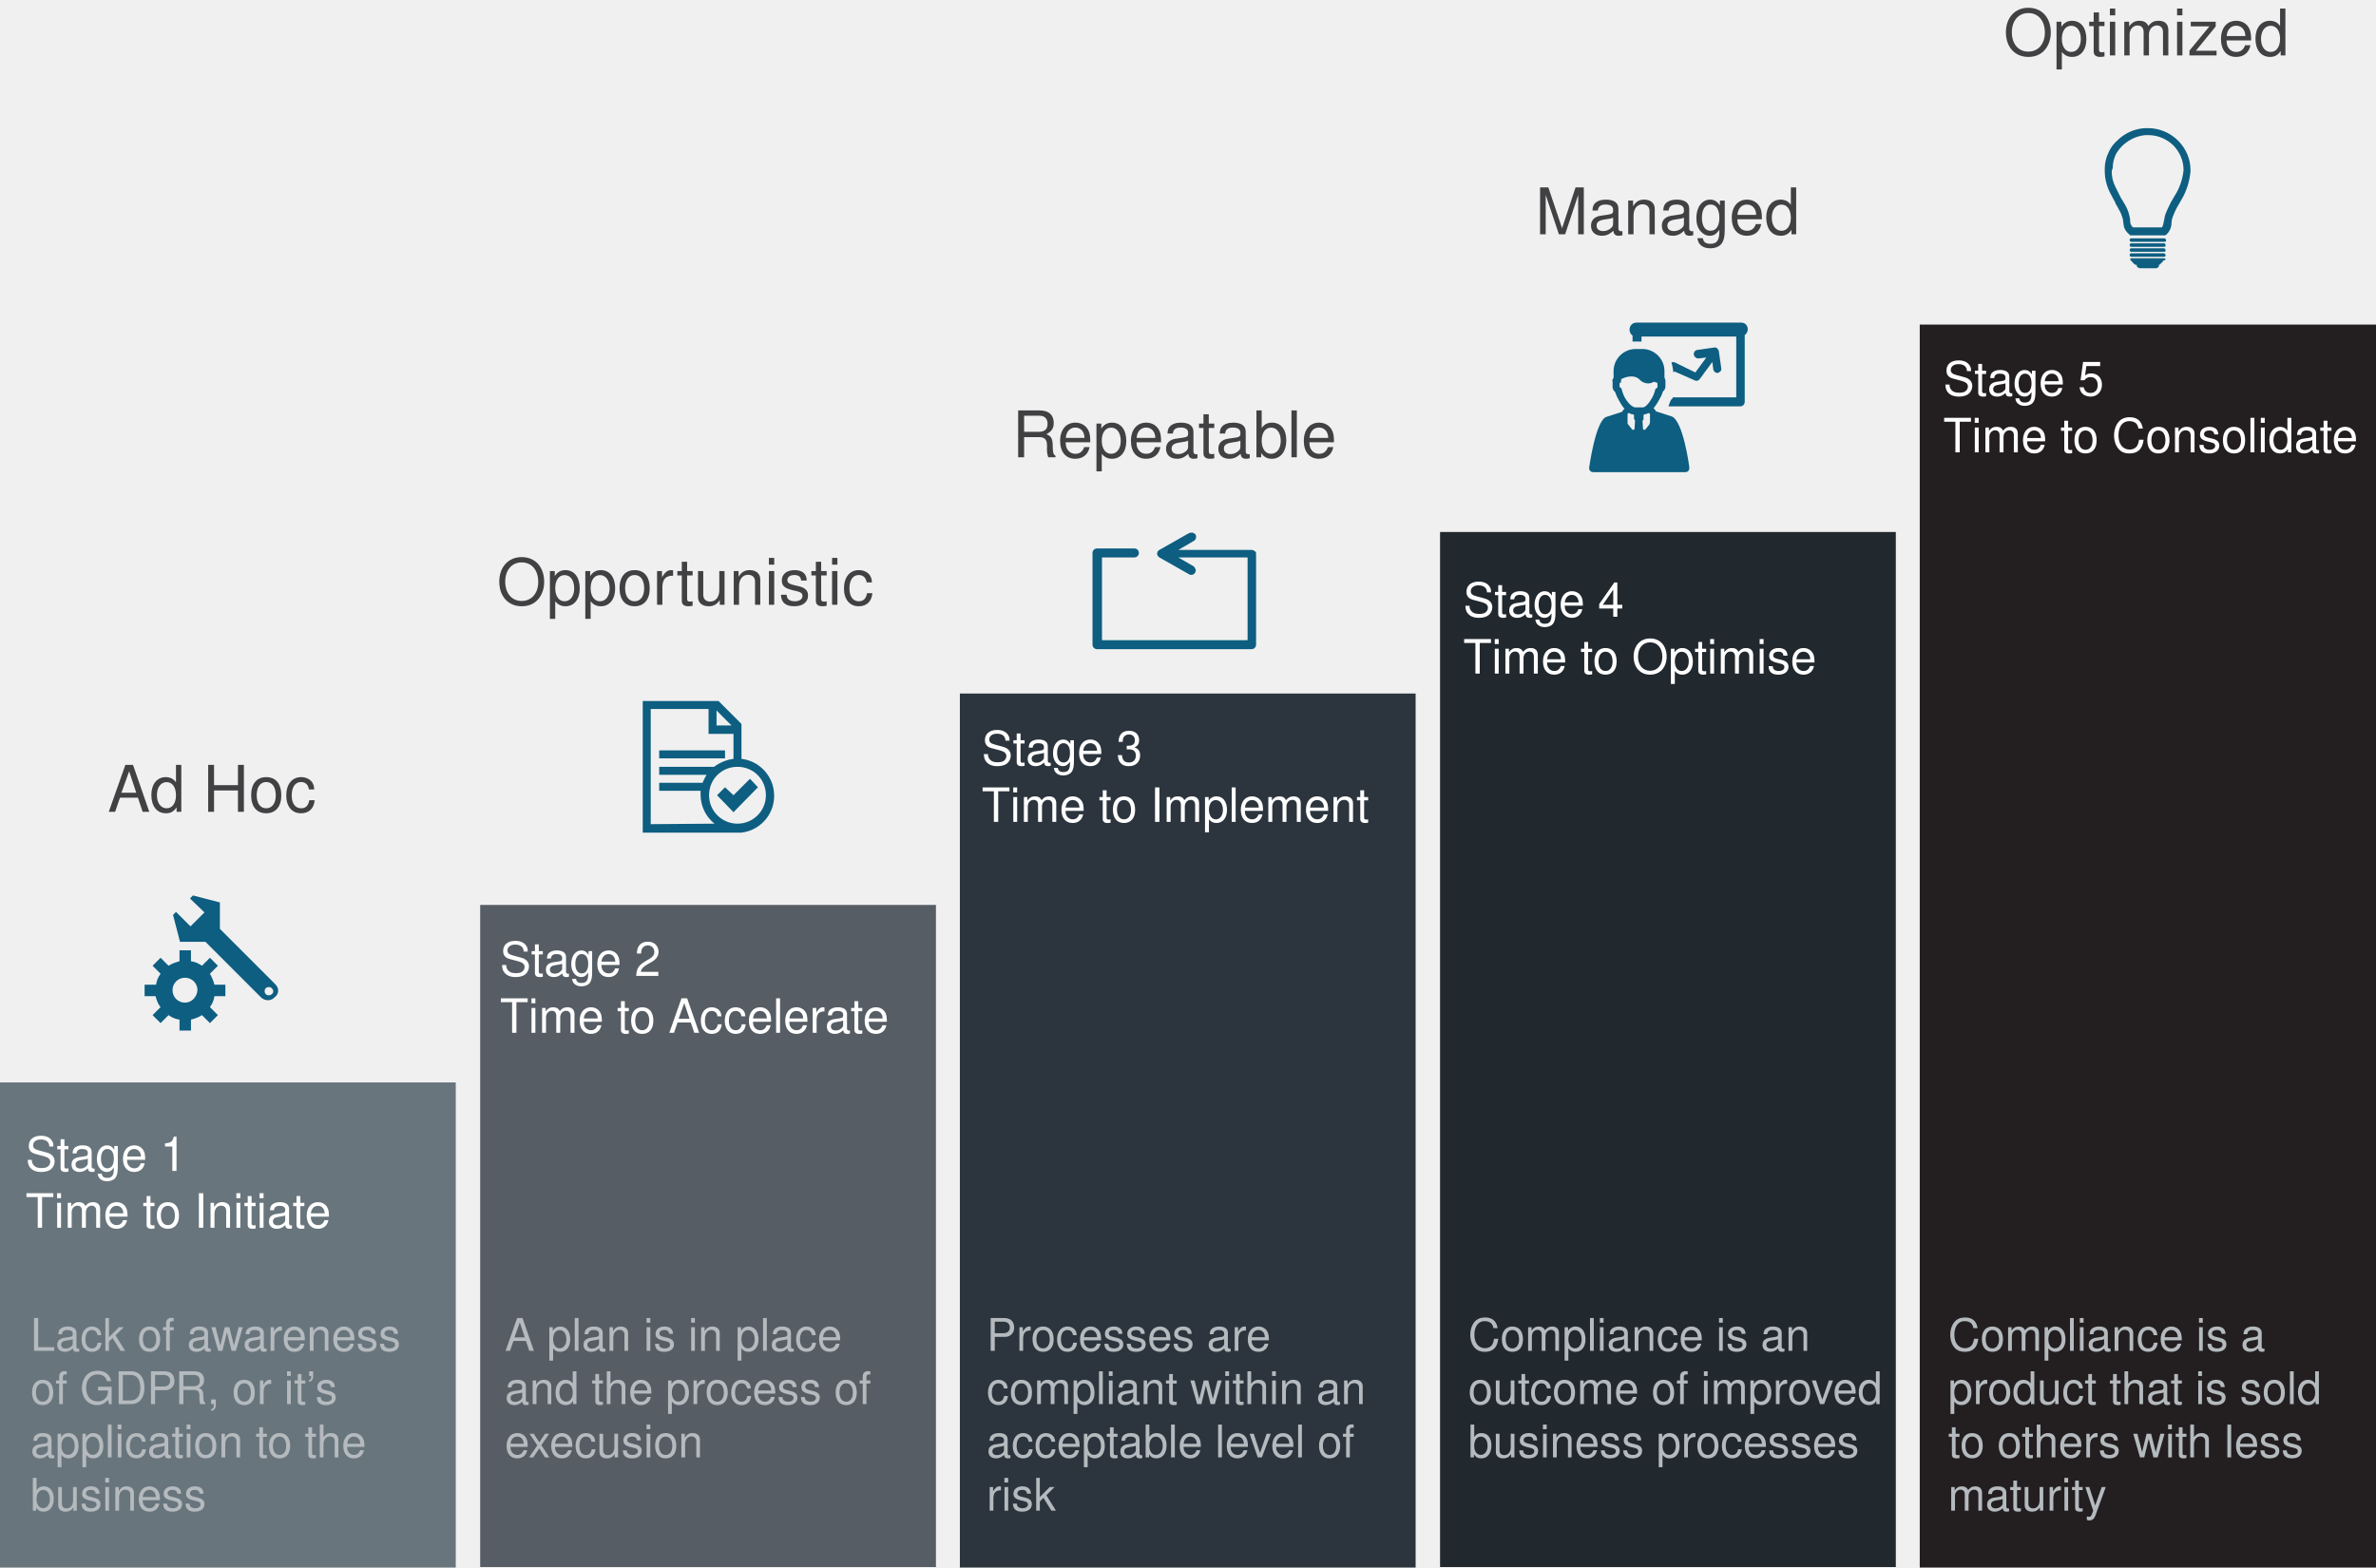
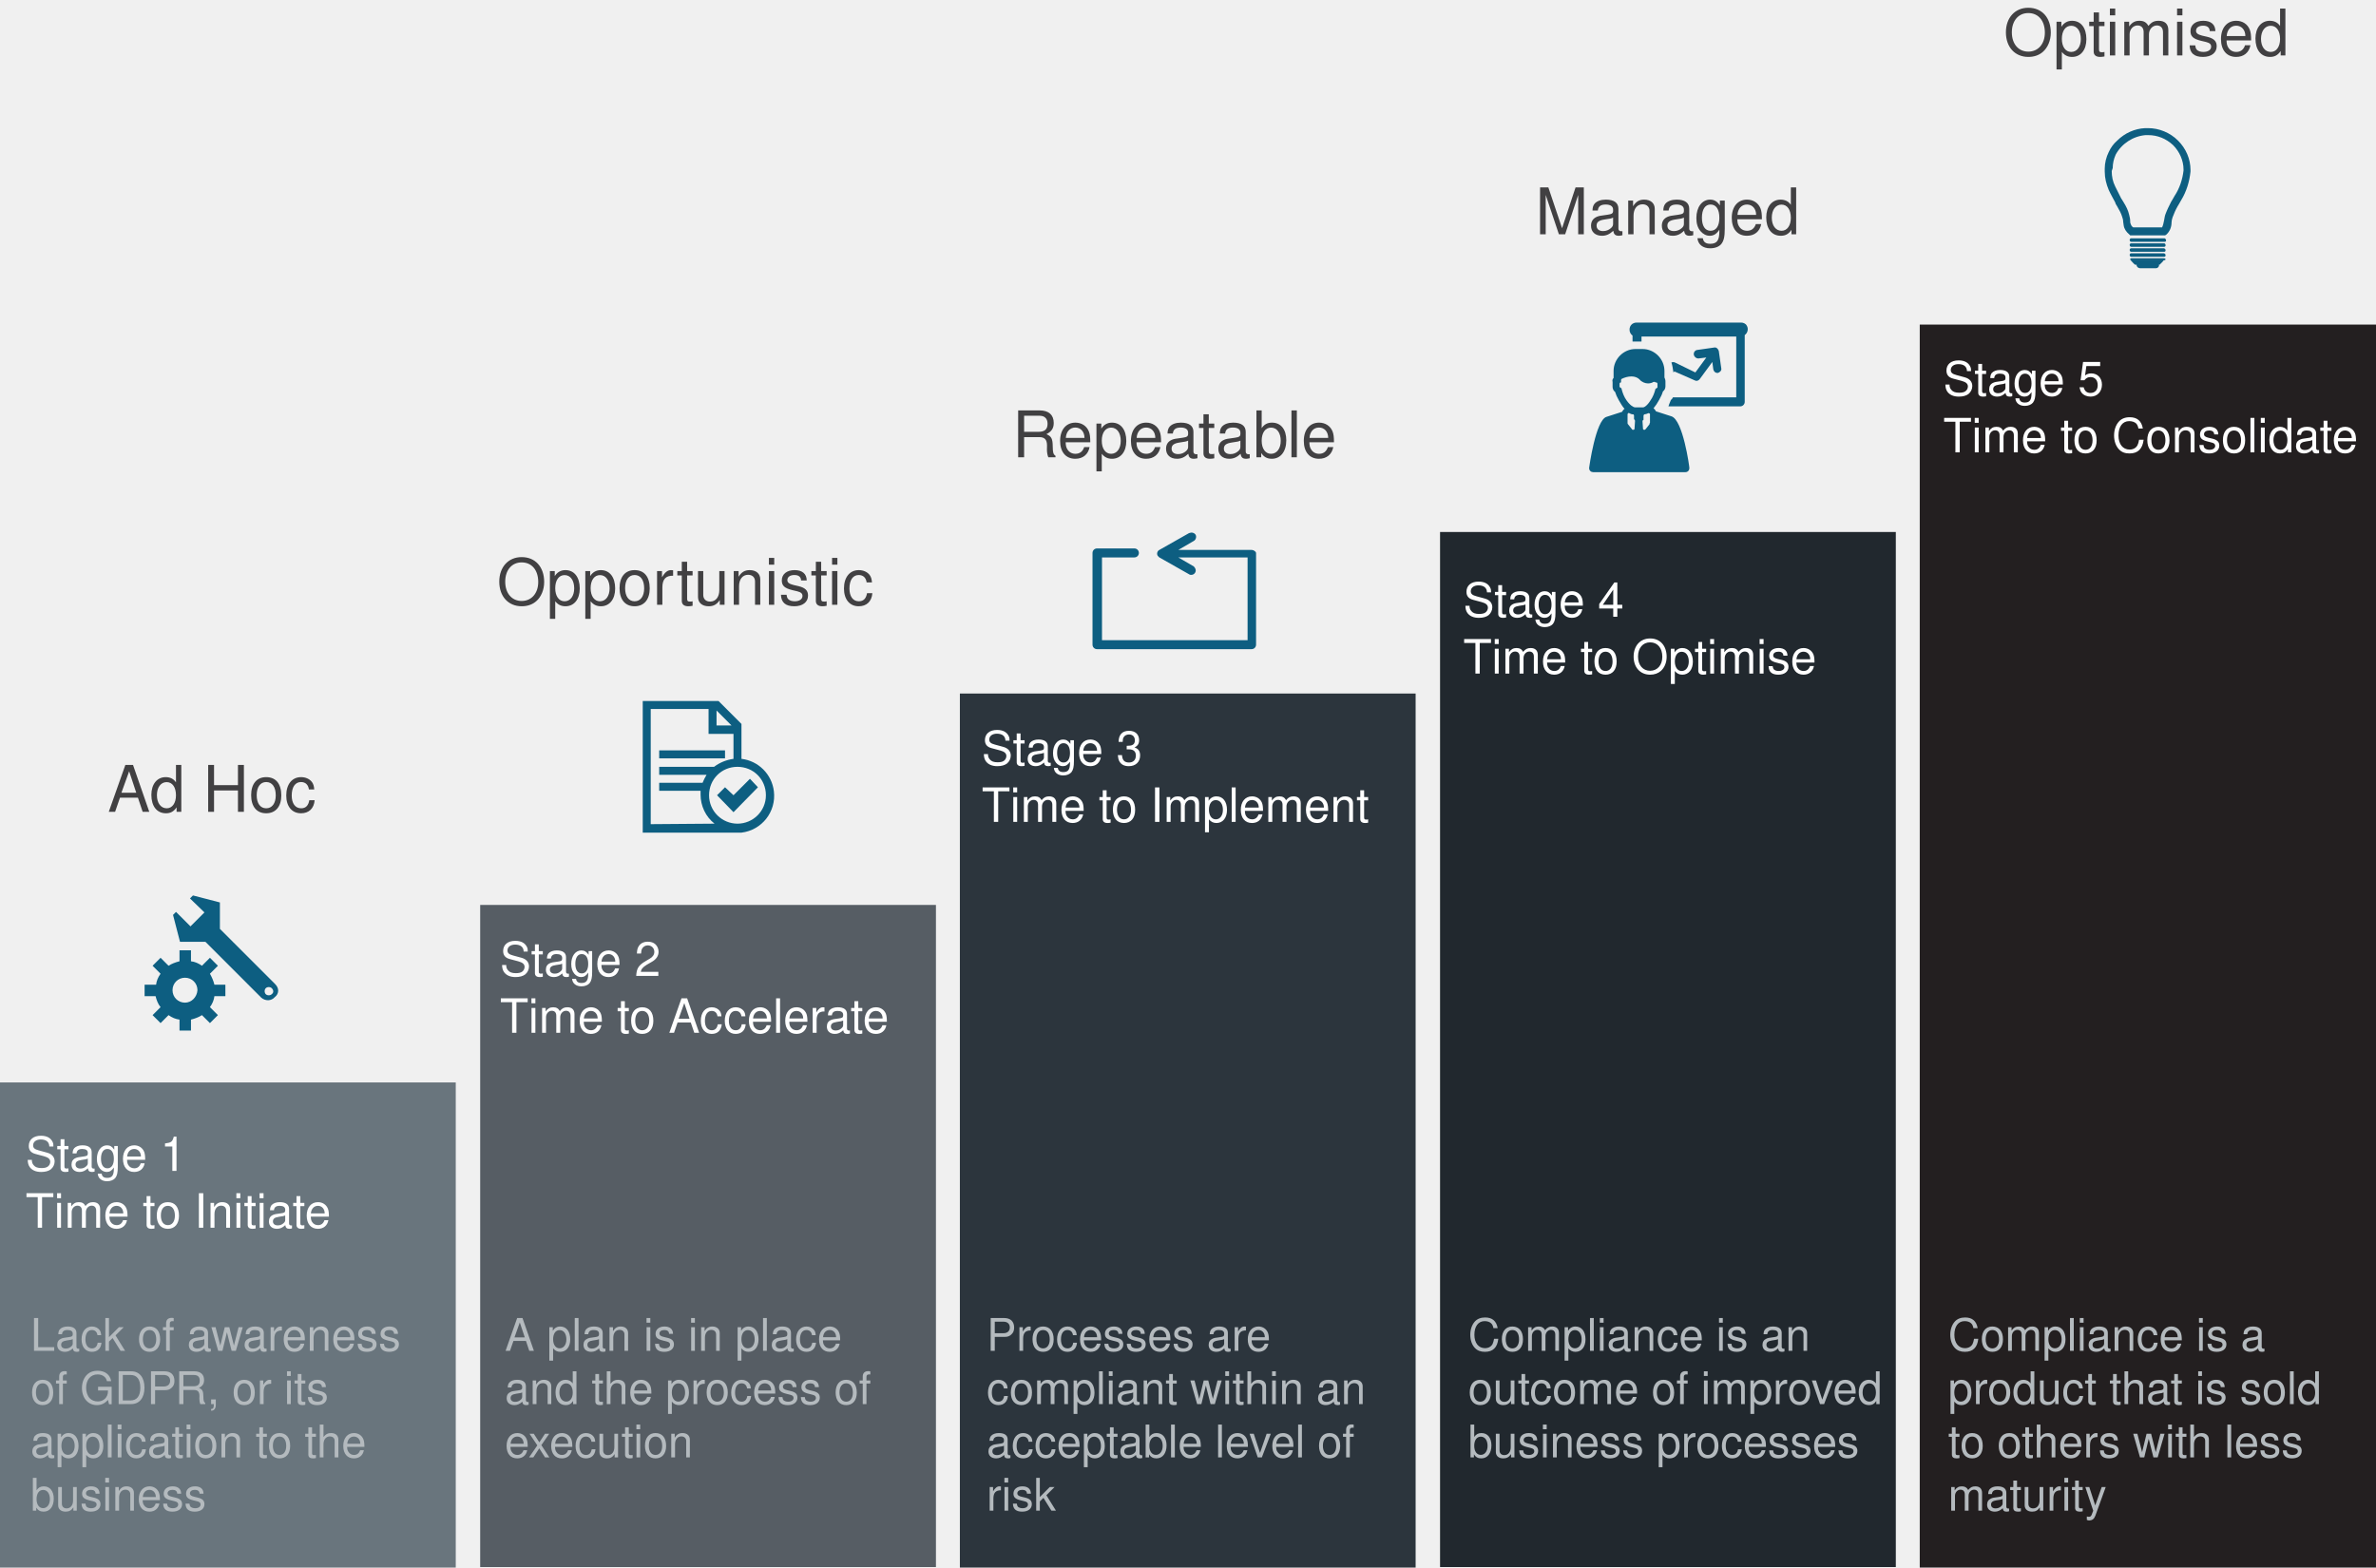
<svg xmlns="http://www.w3.org/2000/svg" version="1.1" id="Layer_1" x="0px" y="0px" viewBox="0 0 476.5 314.3" style="enable-background:new 0 0 476.5 314.3;" xml:space="preserve">
  <style type="text/css">
	.st0{fill:#69757D;}
	.st1{fill:#565D64;}
	.st2{fill:#2C353D;}
	.st3{fill:#21282E;}
	.st4{fill:#231F20;}
- 	.st5{enable-background:new    ;}
- 	.st6{fill:#FFFFFF;}
- 	.st7{font-family:'Helvetica';}
- 	.st8{font-size:9.5px;}
- 	.st9{fill:#414042;}
- 	.st10{font-size:12.898px;}
- 	.st11{fill:#0D5E81;}
- 	.st12{fill:#B4BABE;}
- 	.st13{font-size:9.029px;}
+ 	.st5{fill:#FFFFFF;}
+ 	.st6{font-family:'Helvetica';}
+ 	.st7{font-size:9.5px;}
+ 	.st8{fill:#414042;}
+ 	.st9{font-size:12.898px;}
+ 	.st10{fill:#0D5E81;}
+ 	.st11{fill:#B4BABE;}
+ 	.st12{font-size:9.029px;}
</style>
  <rect y="217.1" class="st0" width="91.4" height="97.3" />
  <rect x="96.3" y="181.5" class="st1" width="91.4" height="132.8" />
  <rect x="192.5" y="139.1" class="st2" width="91.4" height="175.3" />
  <rect x="288.8" y="106.7" class="st3" width="91.4" height="207.6" />
  <rect x="385" y="65.1" class="st4" width="91.5" height="249.3" />
-   <text transform="matrix(0.9901 0 0 1 5.1099 234.8402)" class="st5">
-     <tspan x="0" y="0" class="st6 st7 st8">Stage 1</tspan>
-     <tspan x="0" y="11.4" class="st6 st7 st8">Time to Initiate</tspan>
-   </text>
-   <text transform="matrix(0.9901 0 0 1 100.2402 195.7498)" class="st5">
-     <tspan x="0" y="0" class="st6 st7 st8">Stage 2</tspan>
-     <tspan x="0" y="11.4" class="st6 st7 st8">Time to Accelerate</tspan>
-   </text>
-   <text transform="matrix(0.9901 0 0 1 196.8599 153.45)" class="st5">
-     <tspan x="0" y="0" class="st6 st7 st8">Stage 3</tspan>
-     <tspan x="0" y="11.4" class="st6 st7 st8">Time to Implement</tspan>
-   </text>
-   <text transform="matrix(0.9901 0 0 1 293.4302 123.7)" class="st5">
-     <tspan x="0" y="0" class="st6 st7 st8">Stage 4</tspan>
-     <tspan x="0" y="11.4" class="st6 st7 st8">Time to Optimise</tspan>
-   </text>
-   <text transform="matrix(0.9901 0 0 1 389.6904 79.3299)" class="st5">
-     <tspan x="0" y="0" class="st6 st7 st8">Stage 5</tspan>
-     <tspan x="0" y="11.4" class="st6 st7 st8">Time to Consolidate</tspan>
-   </text>
-   <text transform="matrix(0.9901 0 0 1 21.6001 162.8202)" class="st9 st7 st10">Ad Hoc</text>
-   <text transform="matrix(0.9901 0 0 1 99.6499 121.3001)" class="st9 st7 st10">Oppo</text>
-   <text transform="matrix(0.9901 0 0 1 130.8901 121.3001)" class="st9 st7 st10">r</text>
-   <text transform="matrix(0.9901 0 0 1 135.6499 121.3001)" class="st9 st7 st10">tunistic</text>
-   <text transform="matrix(0.9901 0 0 1 203 91.7201)" class="st9 st7 st10">Repeata</text>
-   <text transform="matrix(0.9901 0 0 1 251.2798 91.7201)" class="st9 st7 st10">b</text>
-   <text transform="matrix(0.9901 0 0 1 258.1299 91.7201)" class="st9 st7 st10">le</text>
-   <text transform="matrix(0.9901 0 0 1 307.8999 46.9901)" class="st9 st7 st10">Managed</text>
-   <text transform="matrix(0.9901 0 0 1 401.7998 11.12)" class="st9 st7 st10">Optimi</text>
-   <text transform="matrix(0.9901 0 0 1 438.6904 11.12)" class="st9 st7 st10">z</text>
-   <text transform="matrix(0.9901 0 0 1 444.9004 11.12)" class="st9 st7 st10">ed</text>
-   <path class="st11" d="M37.1,201.1c-1.4,0-2.5-1.1-2.5-2.5s1.1-2.5,2.5-2.5s2.5,1.1,2.5,2.5c0,0,0,0,0,0  C39.5,200,38.4,201.1,37.1,201.1 M42.1,195.3l1.6-1.6l-1.6-1.6l-1.6,1.6c-0.7-0.5-1.4-0.8-2.2-0.9v-2.2h-2.3v2.2  c-0.8,0.2-1.6,0.5-2.2,0.9l-1.6-1.6l-1.6,1.6l1.6,1.6c-0.5,0.7-0.8,1.4-0.9,2.2h-2.3v2.3h2.2c0.2,0.8,0.5,1.6,1,2.2l-1.6,1.6  l1.6,1.6l1.6-1.6c0.7,0.5,1.4,0.8,2.2,0.9v2.2h2.3v-2.2c0.8-0.2,1.6-0.5,2.2-0.9l1.6,1.6l1.6-1.6l-1.6-1.6c0.5-0.7,0.8-1.4,0.9-2.2  h2.2v-2.3H43C42.8,196.7,42.5,196,42.1,195.3" />
-   <path class="st11" d="M54.5,199.4c-0.3,0.3-0.9,0.3-1.2,0c-0.3-0.3-0.3-0.9,0-1.2c0.3-0.3,0.9-0.3,1.2,0c0,0,0,0,0,0  C54.9,198.6,54.9,199.1,54.5,199.4 M55.2,197.4L55.2,197.4l-11.1-11.1V181l-5.4-1.4l-0.6,0.6L41,183l-2.8,2.8l-2.9-2.9l-0.6,0.6  l1.4,5.4h5.1l0,0l11.2,11.2l0,0c0.8,0.7,2,0.7,2.7-0.1C56,199.3,56,198.2,55.2,197.4" />
-   <path class="st11" d="M147.9,165.2c-3.1,0-5.7-2.5-5.7-5.7s2.5-5.7,5.7-5.7s5.7,2.5,5.7,5.7C153.6,162.7,151,165.2,147.9,165.2   M130.5,165.3v-23.1h11.6v5h5v5c-1.4,0.2-2.7,0.7-3.9,1.6h-11v1.6h9.5c-0.3,0.5-0.6,1.1-0.8,1.6h-8.7v1.6h8.3c0,0.3,0,0.6,0,0.8  c0,2.2,1,4.4,2.8,5.8L130.5,165.3z M143.7,142.5l3,3h-3V142.5z M148.7,152.2v-7l-4.6-4.6h-15.2V167h19.8l0,0c4.1-0.5,7-4.2,6.5-8.3  C154.8,155.3,152.1,152.6,148.7,152.2" />
-   <rect x="132.2" y="150.5" class="st11" width="13.2" height="1.6" />
-   <polygon class="st11" points="150.4,156.2 147.1,159.5 145.4,157.9 143.8,159.5 147.1,162.9 152,157.9 " />
-   <path class="st11" d="M433,53.2c0,0.3-0.3,0.6-0.6,0.6c0,0,0,0,0,0h-3.2c-0.3,0-0.6-0.2-0.7-0.5s0.2-0.6,0.5-0.7c0.1,0,0.1,0,0.2,0  h3.2C432.7,52.6,432.9,52.9,433,53.2C433,53.2,433,53.2,433,53.2" />
-   <path class="st11" d="M428.2,53.1h4.9l0.4-0.4c0.2-0.2,0.4-0.4,0.5-0.6h-6.7c0,0,0,0.1,0,0.1C427.4,52.3,428,53,428.2,53.1" />
-   <path class="st11" d="M434.3,49.2c0,0.2-0.1,0.3-0.3,0.3h-6.6c-0.2,0-0.3-0.2-0.3-0.4c0-0.1,0.1-0.3,0.3-0.3h6.6  C434.2,48.8,434.3,49,434.3,49.2" />
-   <path class="st11" d="M434.3,50.2c0,0.2-0.1,0.3-0.3,0.3h-6.6c-0.2,0-0.3-0.2-0.3-0.4c0-0.1,0.1-0.3,0.3-0.3h6.6  C434.2,49.9,434.3,50,434.3,50.2" />
-   <path class="st11" d="M434.3,51.2c0,0.2-0.1,0.3-0.3,0.3h-6.6c-0.2,0-0.3-0.2-0.3-0.4c0-0.1,0.1-0.3,0.3-0.3h6.6  C434.2,50.9,434.3,51,434.3,51.2" />
-   <path class="st11" d="M434.3,52c0,0.1-0.1,0.2-0.3,0.2h-6.5c-0.2,0-0.3-0.1-0.3-0.2s0.1-0.2,0.3-0.2h6.5  C434.1,51.8,434.3,51.9,434.3,52" />
-   <path class="st11" d="M434.4,48.2c0,0.2-0.1,0.3-0.3,0.3h-6.7c-0.2,0-0.3-0.2-0.3-0.4c0-0.1,0.1-0.3,0.3-0.3h6.7  C434.2,47.8,434.4,48,434.4,48.2C434.4,48.2,434.4,48.2,434.4,48.2" />
-   <path class="st11" d="M423.5,34.3c0,1.1,0.2,2.1,0.7,3.1c0.4,0.8,0.8,1.6,1.2,2.4l0.2,0.3l0.3,0.5c0.5,0.8,0.9,1.6,1.1,2.5  c0.1,0.4,0.2,0.8,0.2,1.2c0,0.2,0,0.4,0.1,0.6c0.1,0.3,0.2,0.5,0.5,0.7c0.7,0,1.4,0,2.3,0h3.5c0.2-0.4,0.3-0.9,0.4-1.4  c0.1-0.4,0.1-0.8,0.3-1.3c0.3-0.8,0.7-1.6,1.1-2.4l0.3-0.5l0.4-0.7c1-1.5,1.6-3.3,1.8-5.1v-0.2c0-1.8-0.8-3.6-2.1-4.9  c-1.4-1.3-3.1-2-5-2h-0.5c-2.5,0.2-4.8,1.7-6,3.9c-0.4,0.9-0.6,1.8-0.6,2.7L423.5,34.3z M427.5,47.2h-0.3L427,47  c-0.6-0.5-1-1.1-1.1-1.8c0-0.2-0.1-0.5-0.1-0.7c0-0.4-0.1-0.7-0.2-1c-0.2-0.7-0.6-1.4-1-2.1l-0.3-0.5l-0.1-0.3  c-0.4-0.8-0.9-1.6-1.3-2.5c-0.5-1.2-0.8-2.4-0.8-3.7v-0.6c0-1.1,0.3-2.3,0.8-3.3c0.4-0.9,1-1.7,1.7-2.3c1.5-1.5,3.5-2.4,5.6-2.5h0.6  c2.2,0,4.4,0.9,6,2.5c1.6,1.6,2.5,3.7,2.5,5.9v0.3c-0.2,2-0.8,4-1.9,5.8l-0.4,0.7l-0.3,0.5c-0.4,0.7-0.7,1.4-1,2.2  c-0.1,0.3-0.2,0.7-0.2,1c0,1-0.4,1.9-1.1,2.5l-0.2,0.1h-4C429.1,47.2,428.3,47.2,427.5,47.2L427.5,47.2z" />
-   <path class="st11" d="M349.2,64.7h-21c-0.8,0-1.4,0.6-1.4,1.4c0,0.5,0.2,0.9,0.6,1.2v1.2h1.8v-1h19v12.2h-12.7  c-0.1,0.2-0.2,0.4-0.4,0.5c-0.1,0.2-0.1,0.3-0.2,0.5s-0.2,0.5-0.3,0.8H349c0.5,0,0.9-0.4,0.9-0.9V67.2c0.6-0.4,0.8-1.3,0.4-1.9  C350.1,64.9,349.6,64.7,349.2,64.7" />
-   <path class="st11" d="M335.9,72.7c-0.2-0.1-0.5-0.1-0.7,0c0.2,0.6,0.3,1.3,0.4,2l0.2-0.2l4.1,1.8c0.4,0.2,0.8,0,1-0.3l2.5-3.4  l0.2,1.5c0.1,0.4,0.4,0.7,0.8,0.7h0.1c0.4-0.1,0.8-0.5,0.7-0.9c0,0,0,0,0,0l-0.5-3.5c-0.1-0.4-0.5-0.8-0.9-0.7l-3.5,0.5  c-0.4,0.1-0.7,0.5-0.6,1c0.1,0.4,0.5,0.7,0.9,0.7l1.6-0.2l-2.2,3L335.9,72.7z" />
-   <path class="st11" d="M335.2,83.5l-3.1-1c-0.1-0.2-0.3-0.5-0.5-0.6c0.2-0.3,0.4-0.5,0.6-0.8c0.4-0.6,0.7-1.2,1-1.8  c0.1-0.2,0.2-0.5,0.3-0.8c0.3-0.2,0.5-0.6,0.5-1v-1c0-0.3-0.1-0.6-0.2-0.8v-1.3c0-2.4-2-4.4-4.4-4.4h-1.4c-2.4,0-4.4,2-4.4,4.4v1.4  c-0.2,0.2-0.3,0.5-0.2,0.8v1c0,0.4,0.2,0.8,0.5,1c0.1,0.3,0.2,0.5,0.3,0.8c0.3,0.6,0.6,1.2,1,1.8c0.2,0.3,0.4,0.6,0.6,0.8  c-0.2,0.1-0.4,0.4-0.5,0.6l-3.1,1c-2.2,0.6-3.5,10.2-3.5,10.2l0,0c0,0,0,0.1,0,0.1c0,0.5,0.4,0.8,0.8,0.8H338c0.5,0,0.8-0.4,0.8-0.8  C338.8,93.5,337.5,84.2,335.2,83.5 M327.8,86c0,0.1-0.1,0.2-0.2,0.2h-0.1c-0.1,0-0.2,0-0.2-0.1l-0.8-1c0,0-0.1-0.1-0.1-0.2v-1.8  c0-0.1,0.1-0.2,0.1-0.2c0.1-0.1,0.2-0.1,0.3,0c0.2,0.1,0.4,0.2,0.7,0.2c0.1,0,0.2,0.1,0.2,0.3v0.7c0.1,0,0.2,0.2,0.2,0.3L327.8,86z   M330.8,85.1l-0.8,1c-0.1,0.1-0.1,0.1-0.2,0.1h-0.1c-0.1,0-0.2-0.1-0.2-0.2l-0.1-1.5c0-0.1,0-0.2,0.1-0.2c0,0,0.1-0.1,0.1-0.1v-0.8  c0-0.1,0.1-0.3,0.2-0.3c0.2,0,0.5-0.1,0.7-0.2c0.1-0.1,0.3,0,0.4,0.1c0,0,0,0.1,0,0.1v1.7C330.8,84.9,330.8,85,330.8,85.1   M329.4,81.7h-1.5c-0.3,0-1-0.4-1.7-1.4c-0.5-0.7-0.8-1.5-1-2.3v-0.1l-0.3-0.2c-0.1-0.1-0.1-0.1-0.1-0.2v-0.5c0-0.2,0.1-0.3,0.3-0.3  h0v-0.5c0-0.1,0.1-0.2,0.1-0.2c0.6-0.3,1.3-0.5,2-0.5c0.6,0,1.2,0.2,1.6,0.6c0.4,0.5,1.1,0.8,1.7,0.8c0.4,0,0.8-0.1,1.1-0.3  c0.1,0,0.2,0,0.3,0c0,0,0.1,0.1,0.1,0.1h0.1c0.2,0,0.3,0.1,0.3,0.3v0.6c0,0.1,0,0.2-0.1,0.2l-0.3,0.2V78c-0.2,0.8-0.5,1.6-1,2.3  C330.4,81.3,329.7,81.8,329.4,81.7" />
-   <path class="st11" d="M251,110.3h-14.7l3.1-1.8c0.4-0.2,0.6-0.8,0.4-1.2c-0.2-0.4-0.8-0.6-1.2-0.4c0,0,0,0-0.1,0l-6,3.4  c-0.4,0.2-0.6,0.8-0.3,1.2c0.1,0.1,0.2,0.2,0.3,0.3l6,3.4c0.1,0.1,0.3,0.1,0.4,0.1c0.5,0,0.9-0.4,0.9-0.9c0-0.3-0.2-0.6-0.4-0.8  l-3.1-1.8h13.9v16.6h-29.2v-16.6h6.5c0.5,0,0.9-0.4,0.9-0.9c0-0.5-0.4-0.9-0.9-0.9H220c-0.5,0-0.9,0.4-0.9,0.9v18.4  c0,0.5,0.4,0.9,0.9,0.9H251c0.5,0,0.9-0.4,0.9-0.9v-18.4C251.9,110.7,251.5,110.3,251,110.3" />
-   <text transform="matrix(0.9901 0 0 1 6.1099 270.93)" class="st12 st7 st13">Lack of awareness </text>
-   <text transform="matrix(0.9901 0 0 1 6.1099 281.6161)" class="st12 st7 st13">of GDPR, or it’s </text>
-   <text transform="matrix(0.9901 0 0 1 6.1099 292.3016)" class="st12 st7 st13">application to the </text>
-   <text transform="matrix(0.9901 0 0 1 6.1099 302.9876)" class="st12 st7 st13">business</text>
-   <text transform="matrix(0.9901 0 0 1 101.2402 270.93)" class="st12 st7 st13">A plan is in place </text>
-   <text transform="matrix(0.9901 0 0 1 101.2402 281.6161)" class="st12 st7 st13">and the process of </text>
-   <text transform="matrix(0.9901 0 0 1 101.2402 292.3016)" class="st12 st7 st13">execusion</text>
-   <text transform="matrix(0.9901 0 0 1 197.8599 270.93)" class="st12 st7 st13">Processes are </text>
-   <text transform="matrix(0.9901 0 0 1 197.8599 281.6161)" class="st12 st7 st13">compliant within an </text>
-   <text transform="matrix(0.9901 0 0 1 197.8599 292.3016)" class="st12 st7 st13">acceptable level of </text>
-   <text transform="matrix(0.9901 0 0 1 197.8599 302.9876)" class="st12 st7 st13">risk</text>
-   <text transform="matrix(0.9901 0 0 1 294.4302 270.93)" class="st12 st7 st13">Compliance is an </text>
-   <text transform="matrix(0.9901 0 0 1 294.4302 281.6161)" class="st12 st7 st13">outcome of improved </text>
-   <text transform="matrix(0.9901 0 0 1 294.4302 292.3016)" class="st12 st7 st13">business processes</text>
-   <text transform="matrix(0.9901 0 0 1 390.6904 270.93)" class="st12 st7 st13">Compliance is a </text>
-   <text transform="matrix(0.9901 0 0 1 390.6904 281.6161)" class="st12 st7 st13">product that is sold </text>
-   <text transform="matrix(0.9901 0 0 1 390.6904 292.3016)" class="st12 st7 st13">to others with less </text>
-   <text transform="matrix(0.9901 0 0 1 390.6904 302.9876)" class="st12 st7 st13">maturity</text>
+   <text transform="matrix(0.9901 0 0 1 5.1094 234.8398)" class="st5 st6 st7">Stage 1</text>
+   <text transform="matrix(0.9901 0 0 1 5.1094 246.2402)" class="st5 st6 st7">Time to Initiate</text>
+   <text transform="matrix(0.9901 0 0 1 100.2402 195.75)" class="st5 st6 st7">Stage 2</text>
+   <text transform="matrix(0.9901 0 0 1 100.2402 207.1494)" class="st5 st6 st7">Time to Accelerate</text>
+   <text transform="matrix(0.9901 0 0 1 196.8594 153.4502)" class="st5 st6 st7">Stage 3</text>
+   <text transform="matrix(0.9901 0 0 1 196.8594 164.8496)" class="st5 st6 st7">Time to Implement</text>
+   <text transform="matrix(0.9901 0 0 1 293.4297 123.7002)" class="st5 st6 st7">Stage 4</text>
+   <text transform="matrix(0.9901 0 0 1 293.4297 135.0996)" class="st5 st6 st7">Time to Optimise</text>
+   <text transform="matrix(0.9901 0 0 1 389.6904 79.3301)" class="st5 st6 st7">Stage 5</text>
+   <text transform="matrix(0.9901 0 0 1 389.6904 90.7295)" class="st5 st6 st7">Time to Consolidate</text>
+   <text transform="matrix(0.9901 0 0 1 21.5996 162.8203)" class="st8 st6 st9">Ad Hoc</text>
+   <text transform="matrix(0.9901 0 0 1 99.6494 121.2998)" class="st8 st6 st9">Oppo</text>
+   <text transform="matrix(0.9901 0 0 1 130.8896 121.2998)" class="st8 st6 st9">r</text>
+   <text transform="matrix(0.9901 0 0 1 135.6494 121.2998)" class="st8 st6 st9">tunistic</text>
+   <text transform="matrix(0.9901 0 0 1 203 91.7197)" class="st8 st6 st9">Repeata</text>
+   <text transform="matrix(0.9901 0 0 1 251.2793 91.7197)" class="st8 st6 st9">b</text>
+   <text transform="matrix(0.9901 0 0 1 258.1299 91.7197)" class="st8 st6 st9">le</text>
+   <text transform="matrix(0.9901 0 0 1 307.8994 46.9902)" class="st8 st6 st9">Managed</text>
+   <text transform="matrix(0.9901 0 0 1 401.7998 11.1201)" class="st8 st6 st9">Optimi</text>
+   <text transform="matrix(0.9901 0 0 1 438.6904 11.1201)" class="st8 st6 st9">s</text>
+   <text transform="matrix(0.9901 0 0 1 444.9004 11.1201)" class="st8 st6 st9">ed</text>
+   <path class="st10" d="M37.1,201.1c-1.4,0-2.5-1.1-2.5-2.5s1.1-2.5,2.5-2.5s2.5,1.1,2.5,2.5l0,0C39.5,200,38.4,201.1,37.1,201.1   M42.1,195.3l1.6-1.6l-1.6-1.6l-1.6,1.6c-0.7-0.5-1.4-0.8-2.2-0.9v-2.2H36v2.2c-0.8,0.2-1.6,0.5-2.2,0.9l-1.6-1.6l-1.6,1.6l1.6,1.6  c-0.5,0.7-0.8,1.4-0.9,2.2H29v2.3h2.2c0.2,0.8,0.5,1.6,1,2.2l-1.6,1.6l1.6,1.6l1.6-1.6c0.7,0.5,1.4,0.8,2.2,0.9v2.2h2.3v-2.2  c0.8-0.2,1.6-0.5,2.2-0.9l1.6,1.6l1.6-1.6l-1.6-1.6c0.5-0.7,0.8-1.4,0.9-2.2h2.2v-2.3H43C42.8,196.7,42.5,196,42.1,195.3" />
+   <path class="st10" d="M54.5,199.4c-0.3,0.3-0.9,0.3-1.2,0s-0.3-0.9,0-1.2s0.9-0.3,1.2,0l0,0C54.9,198.6,54.9,199.1,54.5,199.4   M55.2,197.4L55.2,197.4l-11.1-11.1V181l-5.4-1.4l-0.6,0.6L41,183l-2.8,2.8l-2.9-2.9l-0.6,0.6l1.4,5.4h5.1l0,0l11.2,11.2l0,0  c0.8,0.7,2,0.7,2.7-0.1C56,199.3,56,198.2,55.2,197.4" />
+   <path class="st10" d="M147.9,165.2c-3.1,0-5.7-2.5-5.7-5.7s2.5-5.7,5.7-5.7s5.7,2.5,5.7,5.7C153.6,162.7,151,165.2,147.9,165.2   M130.5,165.3v-23.1h11.6v5h5v5c-1.4,0.2-2.7,0.7-3.9,1.6h-11v1.6h9.5c-0.3,0.5-0.6,1.1-0.8,1.6h-8.7v1.6h8.3c0,0.3,0,0.6,0,0.8  c0,2.2,1,4.4,2.8,5.8L130.5,165.3z M143.7,142.5l3,3h-3V142.5z M148.7,152.2v-7l-4.6-4.6h-15.2V167h19.8l0,0c4.1-0.5,7-4.2,6.5-8.3  C154.8,155.3,152.1,152.6,148.7,152.2" />
+   <rect x="132.2" y="150.5" class="st10" width="13.2" height="1.6" />
+   <polygon class="st10" points="150.4,156.2 147.1,159.5 145.4,157.9 143.8,159.5 147.1,162.9 152,157.9 " />
+   <path class="st10" d="M433,53.2c0,0.3-0.3,0.6-0.6,0.6l0,0h-3.2c-0.3,0-0.6-0.2-0.7-0.5s0.2-0.6,0.5-0.7c0.1,0,0.1,0,0.2,0h3.2  C432.7,52.6,432.9,52.9,433,53.2L433,53.2" />
+   <path class="st10" d="M428.2,53.1h4.9l0.4-0.4c0.2-0.2,0.4-0.4,0.5-0.6h-6.7v0.1C427.4,52.3,428,53,428.2,53.1" />
+   <path class="st10" d="M434.3,49.2c0,0.2-0.1,0.3-0.3,0.3h-6.6c-0.2,0-0.3-0.2-0.3-0.4c0-0.1,0.1-0.3,0.3-0.3h6.6  C434.2,48.8,434.3,49,434.3,49.2" />
+   <path class="st10" d="M434.3,50.2c0,0.2-0.1,0.3-0.3,0.3h-6.6c-0.2,0-0.3-0.2-0.3-0.4c0-0.1,0.1-0.3,0.3-0.3h6.6  C434.2,49.9,434.3,50,434.3,50.2" />
+   <path class="st10" d="M434.3,51.2c0,0.2-0.1,0.3-0.3,0.3h-6.6c-0.2,0-0.3-0.2-0.3-0.4c0-0.1,0.1-0.3,0.3-0.3h6.6  C434.2,50.9,434.3,51,434.3,51.2" />
+   <path class="st10" d="M434.3,52c0,0.1-0.1,0.2-0.3,0.2h-6.5c-0.2,0-0.3-0.1-0.3-0.2s0.1-0.2,0.3-0.2h6.5  C434.1,51.8,434.3,51.9,434.3,52" />
+   <path class="st10" d="M434.4,48.2c0,0.2-0.1,0.3-0.3,0.3h-6.7c-0.2,0-0.3-0.2-0.3-0.4c0-0.1,0.1-0.3,0.3-0.3h6.7  C434.2,47.8,434.4,48,434.4,48.2L434.4,48.2" />
+   <path class="st10" d="M423.5,34.3c0,1.1,0.2,2.1,0.7,3.1c0.4,0.8,0.8,1.6,1.2,2.4l0.2,0.3l0.3,0.5c0.5,0.8,0.9,1.6,1.1,2.5  c0.1,0.4,0.2,0.8,0.2,1.2c0,0.2,0,0.4,0.1,0.6c0.1,0.3,0.2,0.5,0.5,0.7c0.7,0,1.4,0,2.3,0h3.5c0.2-0.4,0.3-0.9,0.4-1.4  c0.1-0.4,0.1-0.8,0.3-1.3c0.3-0.8,0.7-1.6,1.1-2.4l0.3-0.5l0.4-0.7c1-1.5,1.6-3.3,1.8-5.1V34c0-1.8-0.8-3.6-2.1-4.9  c-1.4-1.3-3.1-2-5-2h-0.5c-2.5,0.2-4.8,1.7-6,3.9c-0.4,0.9-0.6,1.8-0.6,2.7L423.5,34.3z M427.5,47.2h-0.3L427,47  c-0.6-0.5-1-1.1-1.1-1.8c0-0.2-0.1-0.5-0.1-0.7c0-0.4-0.1-0.7-0.2-1c-0.2-0.7-0.6-1.4-1-2.1l-0.3-0.5l-0.1-0.3  c-0.4-0.8-0.9-1.6-1.3-2.5c-0.5-1.2-0.8-2.4-0.8-3.7v-0.6c0-1.1,0.3-2.3,0.8-3.3c0.4-0.9,1-1.7,1.7-2.3c1.5-1.5,3.5-2.4,5.6-2.5h0.6  c2.2,0,4.4,0.9,6,2.5s2.5,3.7,2.5,5.9v0.3c-0.2,2-0.8,4-1.9,5.8l-0.4,0.7l-0.3,0.5c-0.4,0.7-0.7,1.4-1,2.2c-0.1,0.3-0.2,0.7-0.2,1  c0,1-0.4,1.9-1.1,2.5l-0.2,0.1h-4C429.1,47.2,428.3,47.2,427.5,47.2L427.5,47.2z" />
+   <path class="st10" d="M349.2,64.7h-21c-0.8,0-1.4,0.6-1.4,1.4c0,0.5,0.2,0.9,0.6,1.2v1.2h1.8v-1h19v12.2h-12.7  c-0.1,0.2-0.2,0.4-0.4,0.5c-0.1,0.2-0.1,0.3-0.2,0.5s-0.2,0.5-0.3,0.8H349c0.5,0,0.9-0.4,0.9-0.9V67.2c0.6-0.4,0.8-1.3,0.4-1.9  C350.1,64.9,349.6,64.7,349.2,64.7" />
+   <path class="st10" d="M335.9,72.7c-0.2-0.1-0.5-0.1-0.7,0c0.2,0.6,0.3,1.3,0.4,2l0.2-0.2l4.1,1.8c0.4,0.2,0.8,0,1-0.3l2.5-3.4  l0.2,1.5c0.1,0.4,0.4,0.7,0.8,0.7h0.1c0.4-0.1,0.8-0.5,0.7-0.9l0,0l-0.5-3.5c-0.1-0.4-0.5-0.8-0.9-0.7l-3.5,0.5  c-0.4,0.1-0.7,0.5-0.6,1c0.1,0.4,0.5,0.7,0.9,0.7l1.6-0.2l-2.2,3L335.9,72.7z" />
+   <path class="st10" d="M335.2,83.5l-3.1-1c-0.1-0.2-0.3-0.5-0.5-0.6c0.2-0.3,0.4-0.5,0.6-0.8c0.4-0.6,0.7-1.2,1-1.8  c0.1-0.2,0.2-0.5,0.3-0.8c0.3-0.2,0.5-0.6,0.5-1v-1c0-0.3-0.1-0.6-0.2-0.8v-1.3c0-2.4-2-4.4-4.4-4.4H328c-2.4,0-4.4,2-4.4,4.4v1.4  c-0.2,0.2-0.3,0.5-0.2,0.8v1c0,0.4,0.2,0.8,0.5,1c0.1,0.3,0.2,0.5,0.3,0.8c0.3,0.6,0.6,1.2,1,1.8c0.2,0.3,0.4,0.6,0.6,0.8  c-0.2,0.1-0.4,0.4-0.5,0.6l-3.1,1c-2.2,0.6-3.5,10.2-3.5,10.2l0,0v0.1c0,0.5,0.4,0.8,0.8,0.8H338c0.5,0,0.8-0.4,0.8-0.8  C338.8,93.5,337.5,84.2,335.2,83.5 M327.8,86c0,0.1-0.1,0.2-0.2,0.2h-0.1c-0.1,0-0.2,0-0.2-0.1l-0.8-1c0,0-0.1-0.1-0.1-0.2v-1.8  c0-0.1,0.1-0.2,0.1-0.2c0.1-0.1,0.2-0.1,0.3,0c0.2,0.1,0.4,0.2,0.7,0.2c0.1,0,0.2,0.1,0.2,0.3v0.7c0.1,0,0.2,0.2,0.2,0.3L327.8,86z   M330.8,85.1l-0.8,1c-0.1,0.1-0.1,0.1-0.2,0.1h-0.1c-0.1,0-0.2-0.1-0.2-0.2l-0.1-1.5c0-0.1,0-0.2,0.1-0.2l0.1-0.1v-0.8  c0-0.1,0.1-0.3,0.2-0.3c0.2,0,0.5-0.1,0.7-0.2c0.1-0.1,0.3,0,0.4,0.1v0.1v1.7C330.8,84.9,330.8,85,330.8,85.1 M329.4,81.7h-1.5  c-0.3,0-1-0.4-1.7-1.4c-0.5-0.7-0.8-1.5-1-2.3v-0.1l-0.3-0.2c-0.1-0.1-0.1-0.1-0.1-0.2V77c0-0.2,0.1-0.3,0.3-0.3l0,0v-0.5  c0-0.1,0.1-0.2,0.1-0.2c0.6-0.3,1.3-0.5,2-0.5c0.6,0,1.2,0.2,1.6,0.6c0.4,0.5,1.1,0.8,1.7,0.8c0.4,0,0.8-0.1,1.1-0.3  c0.1,0,0.2,0,0.3,0l0.1,0.1h0.1c0.2,0,0.3,0.1,0.3,0.3v0.6c0,0.1,0,0.2-0.1,0.2L332,78v0c-0.2,0.8-0.5,1.6-1,2.3  C330.4,81.3,329.7,81.8,329.4,81.7" />
+   <path class="st10" d="M251,110.3h-14.7l3.1-1.8c0.4-0.2,0.6-0.8,0.4-1.2c-0.2-0.4-0.8-0.6-1.2-0.4c0,0,0,0-0.1,0l-6,3.4  c-0.4,0.2-0.6,0.8-0.3,1.2c0.1,0.1,0.2,0.2,0.3,0.3l6,3.4c0.1,0.1,0.3,0.1,0.4,0.1c0.5,0,0.9-0.4,0.9-0.9c0-0.3-0.2-0.6-0.4-0.8  l-3.1-1.8h13.9v16.6H221v-16.6h6.5c0.5,0,0.9-0.4,0.9-0.9s-0.4-0.9-0.9-0.9H220c-0.5,0-0.9,0.4-0.9,0.9v18.4c0,0.5,0.4,0.9,0.9,0.9  h31c0.5,0,0.9-0.4,0.9-0.9v-18.4C251.9,110.7,251.5,110.3,251,110.3" />
+   <text transform="matrix(0.9901 0 0 1 6.1094 270.9297)" class="st11 st6 st12">Lack of awareness </text>
+   <text transform="matrix(0.9901 0 0 1 6.1094 281.6162)" class="st11 st6 st12">of GDPR, or its </text>
+   <text transform="matrix(0.9901 0 0 1 6.1094 292.3018)" class="st11 st6 st12">application to the </text>
+   <text transform="matrix(0.9901 0 0 1 6.1094 302.9873)" class="st11 st6 st12">business</text>
+   <text transform="matrix(0.9901 0 0 1 101.2402 270.9297)" class="st11 st6 st12">A plan is in place </text>
+   <text transform="matrix(0.9901 0 0 1 101.2402 281.6162)" class="st11 st6 st12">and the process of </text>
+   <text transform="matrix(0.9901 0 0 1 101.2402 292.3018)" class="st11 st6 st12">execution</text>
+   <text transform="matrix(0.9901 0 0 1 197.8594 270.9297)" class="st11 st6 st12">Processes are </text>
+   <text transform="matrix(0.9901 0 0 1 197.8594 281.6162)" class="st11 st6 st12">compliant within an </text>
+   <text transform="matrix(0.9901 0 0 1 197.8594 292.3018)" class="st11 st6 st12">acceptable level of </text>
+   <text transform="matrix(0.9901 0 0 1 197.8594 302.9873)" class="st11 st6 st12">risk</text>
+   <text transform="matrix(0.9901 0 0 1 294.4297 270.9297)" class="st11 st6 st12">Compliance is an </text>
+   <text transform="matrix(0.9901 0 0 1 294.4297 281.6162)" class="st11 st6 st12">outcome of improved </text>
+   <text transform="matrix(0.9901 0 0 1 294.4297 292.3018)" class="st11 st6 st12">business processes</text>
+   <text transform="matrix(0.9901 0 0 1 390.6904 270.9297)" class="st11 st6 st12">Compliance is a </text>
+   <text transform="matrix(0.9901 0 0 1 390.6904 281.6162)" class="st11 st6 st12">product that is sold </text>
+   <text transform="matrix(0.9901 0 0 1 390.6904 292.3018)" class="st11 st6 st12">to others with less </text>
+   <text transform="matrix(0.9901 0 0 1 390.6904 302.9873)" class="st11 st6 st12">maturity</text>
</svg>
